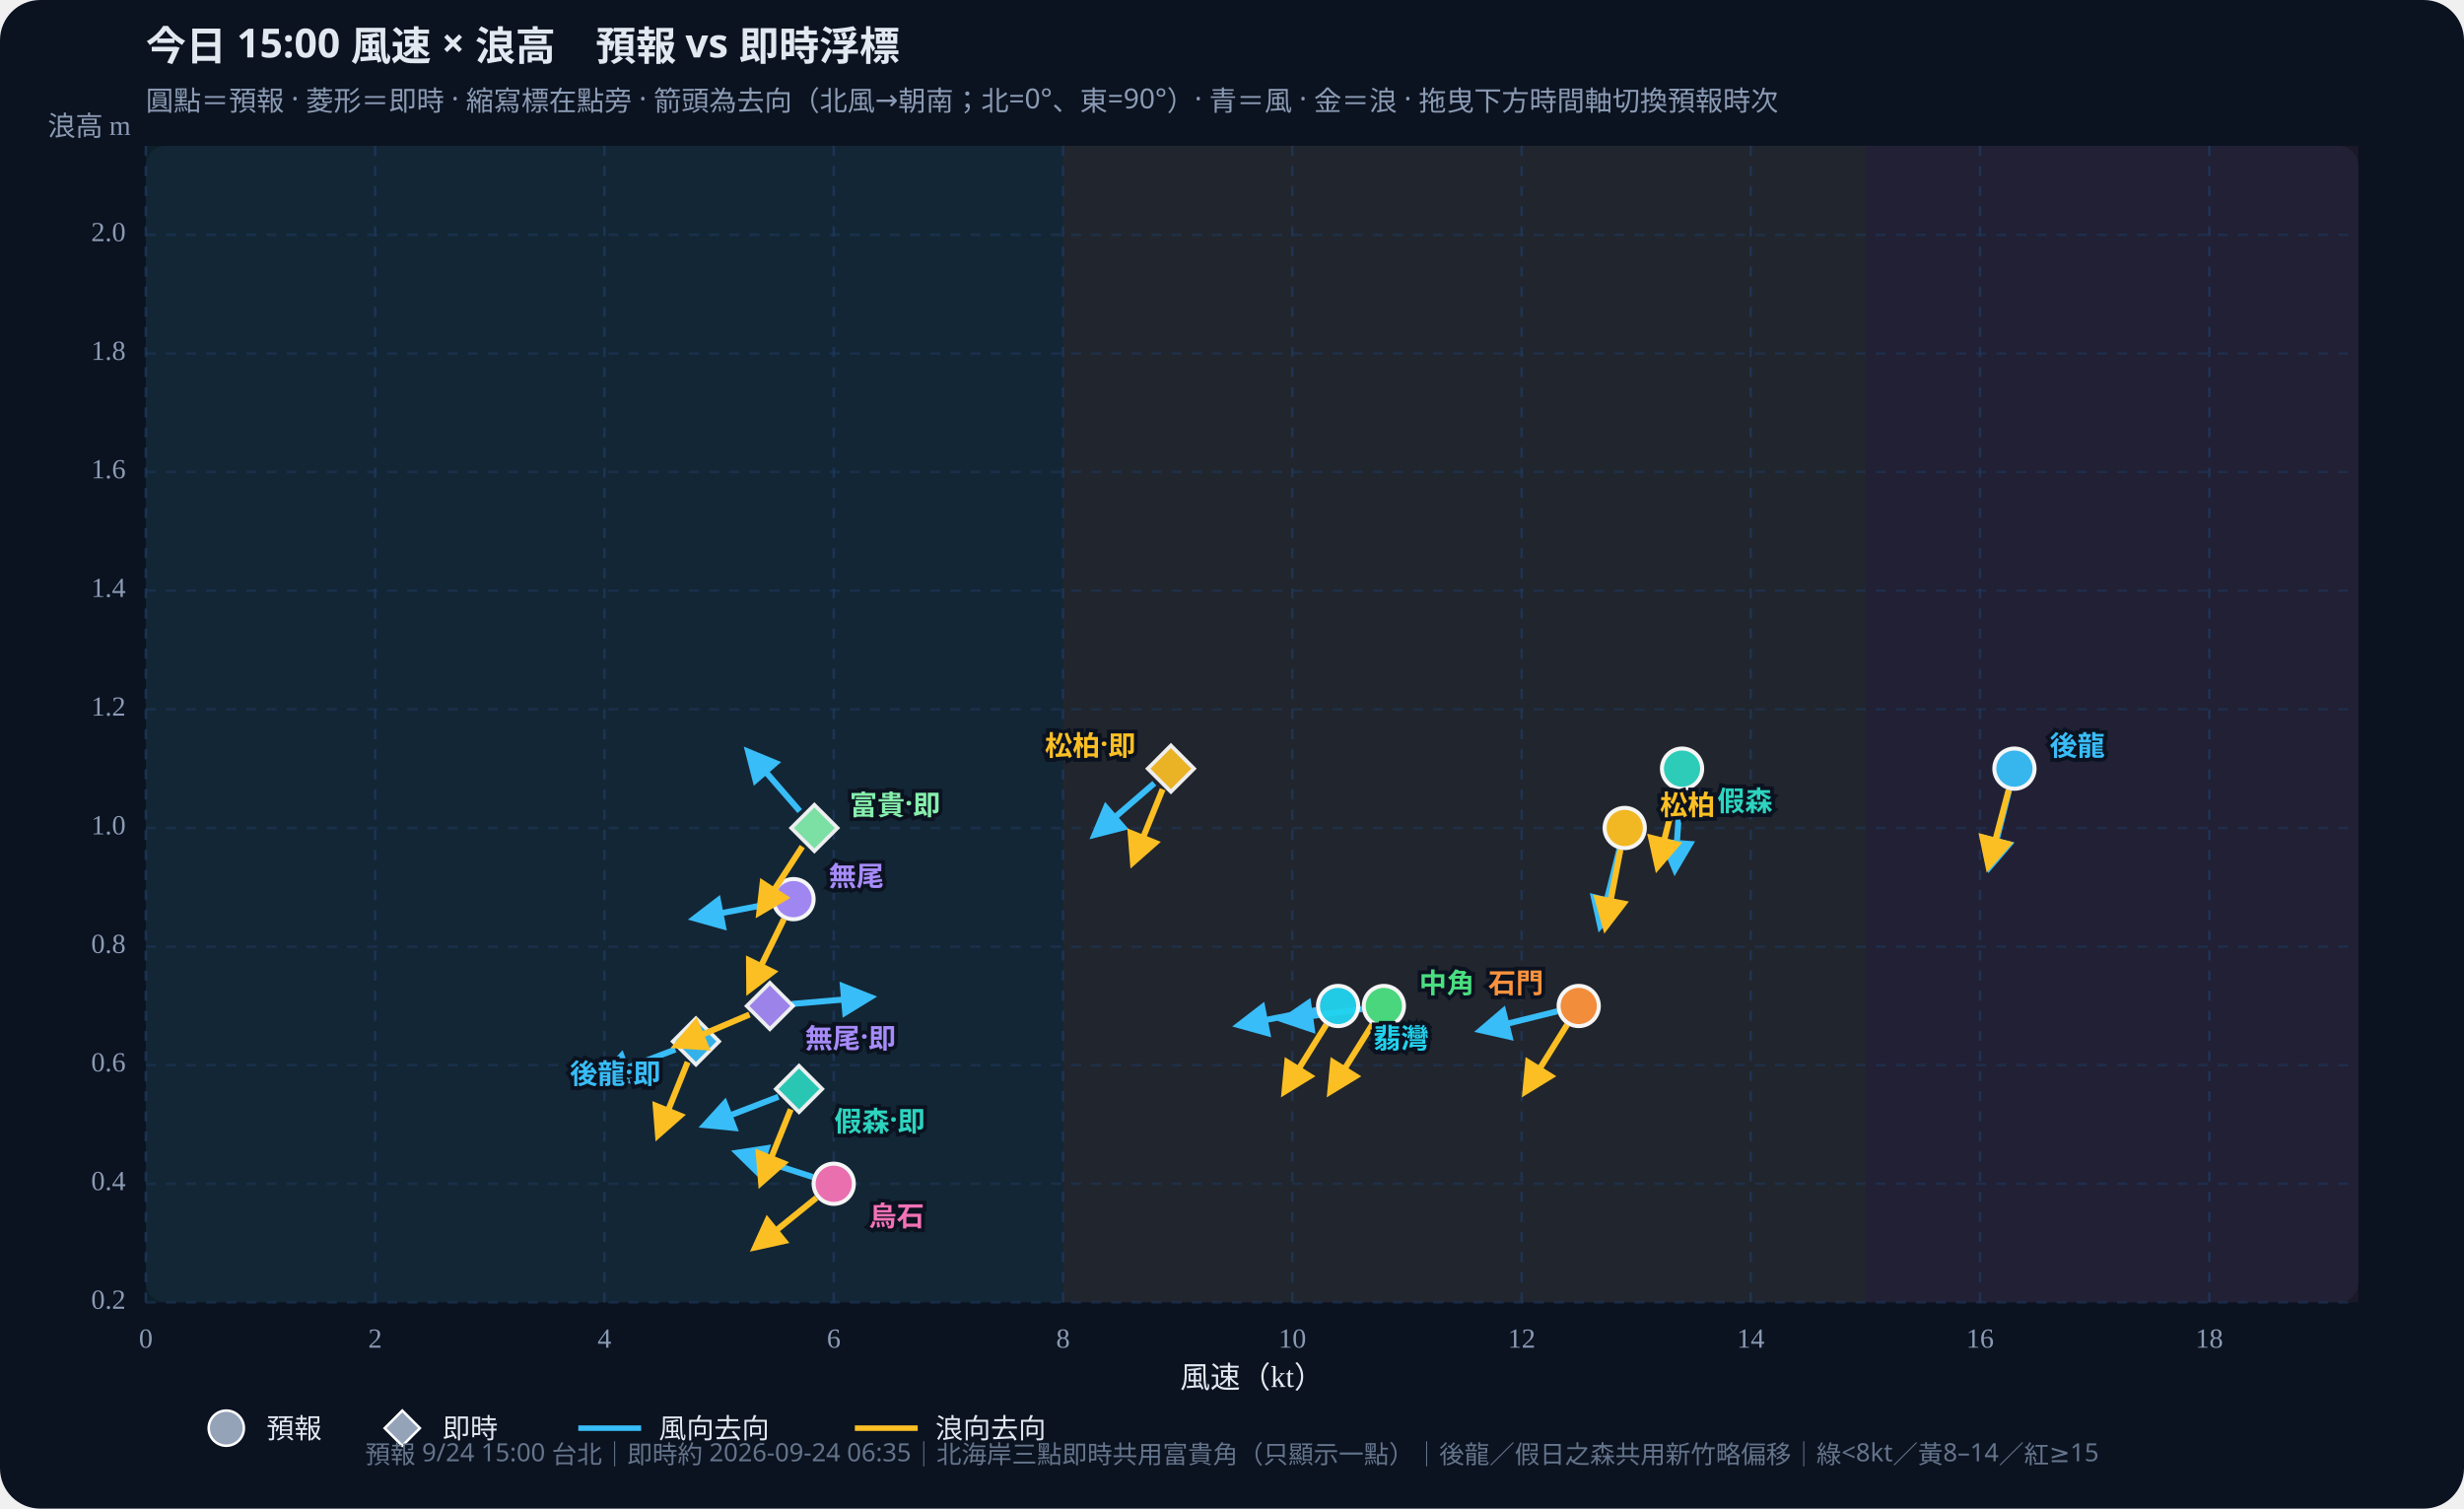
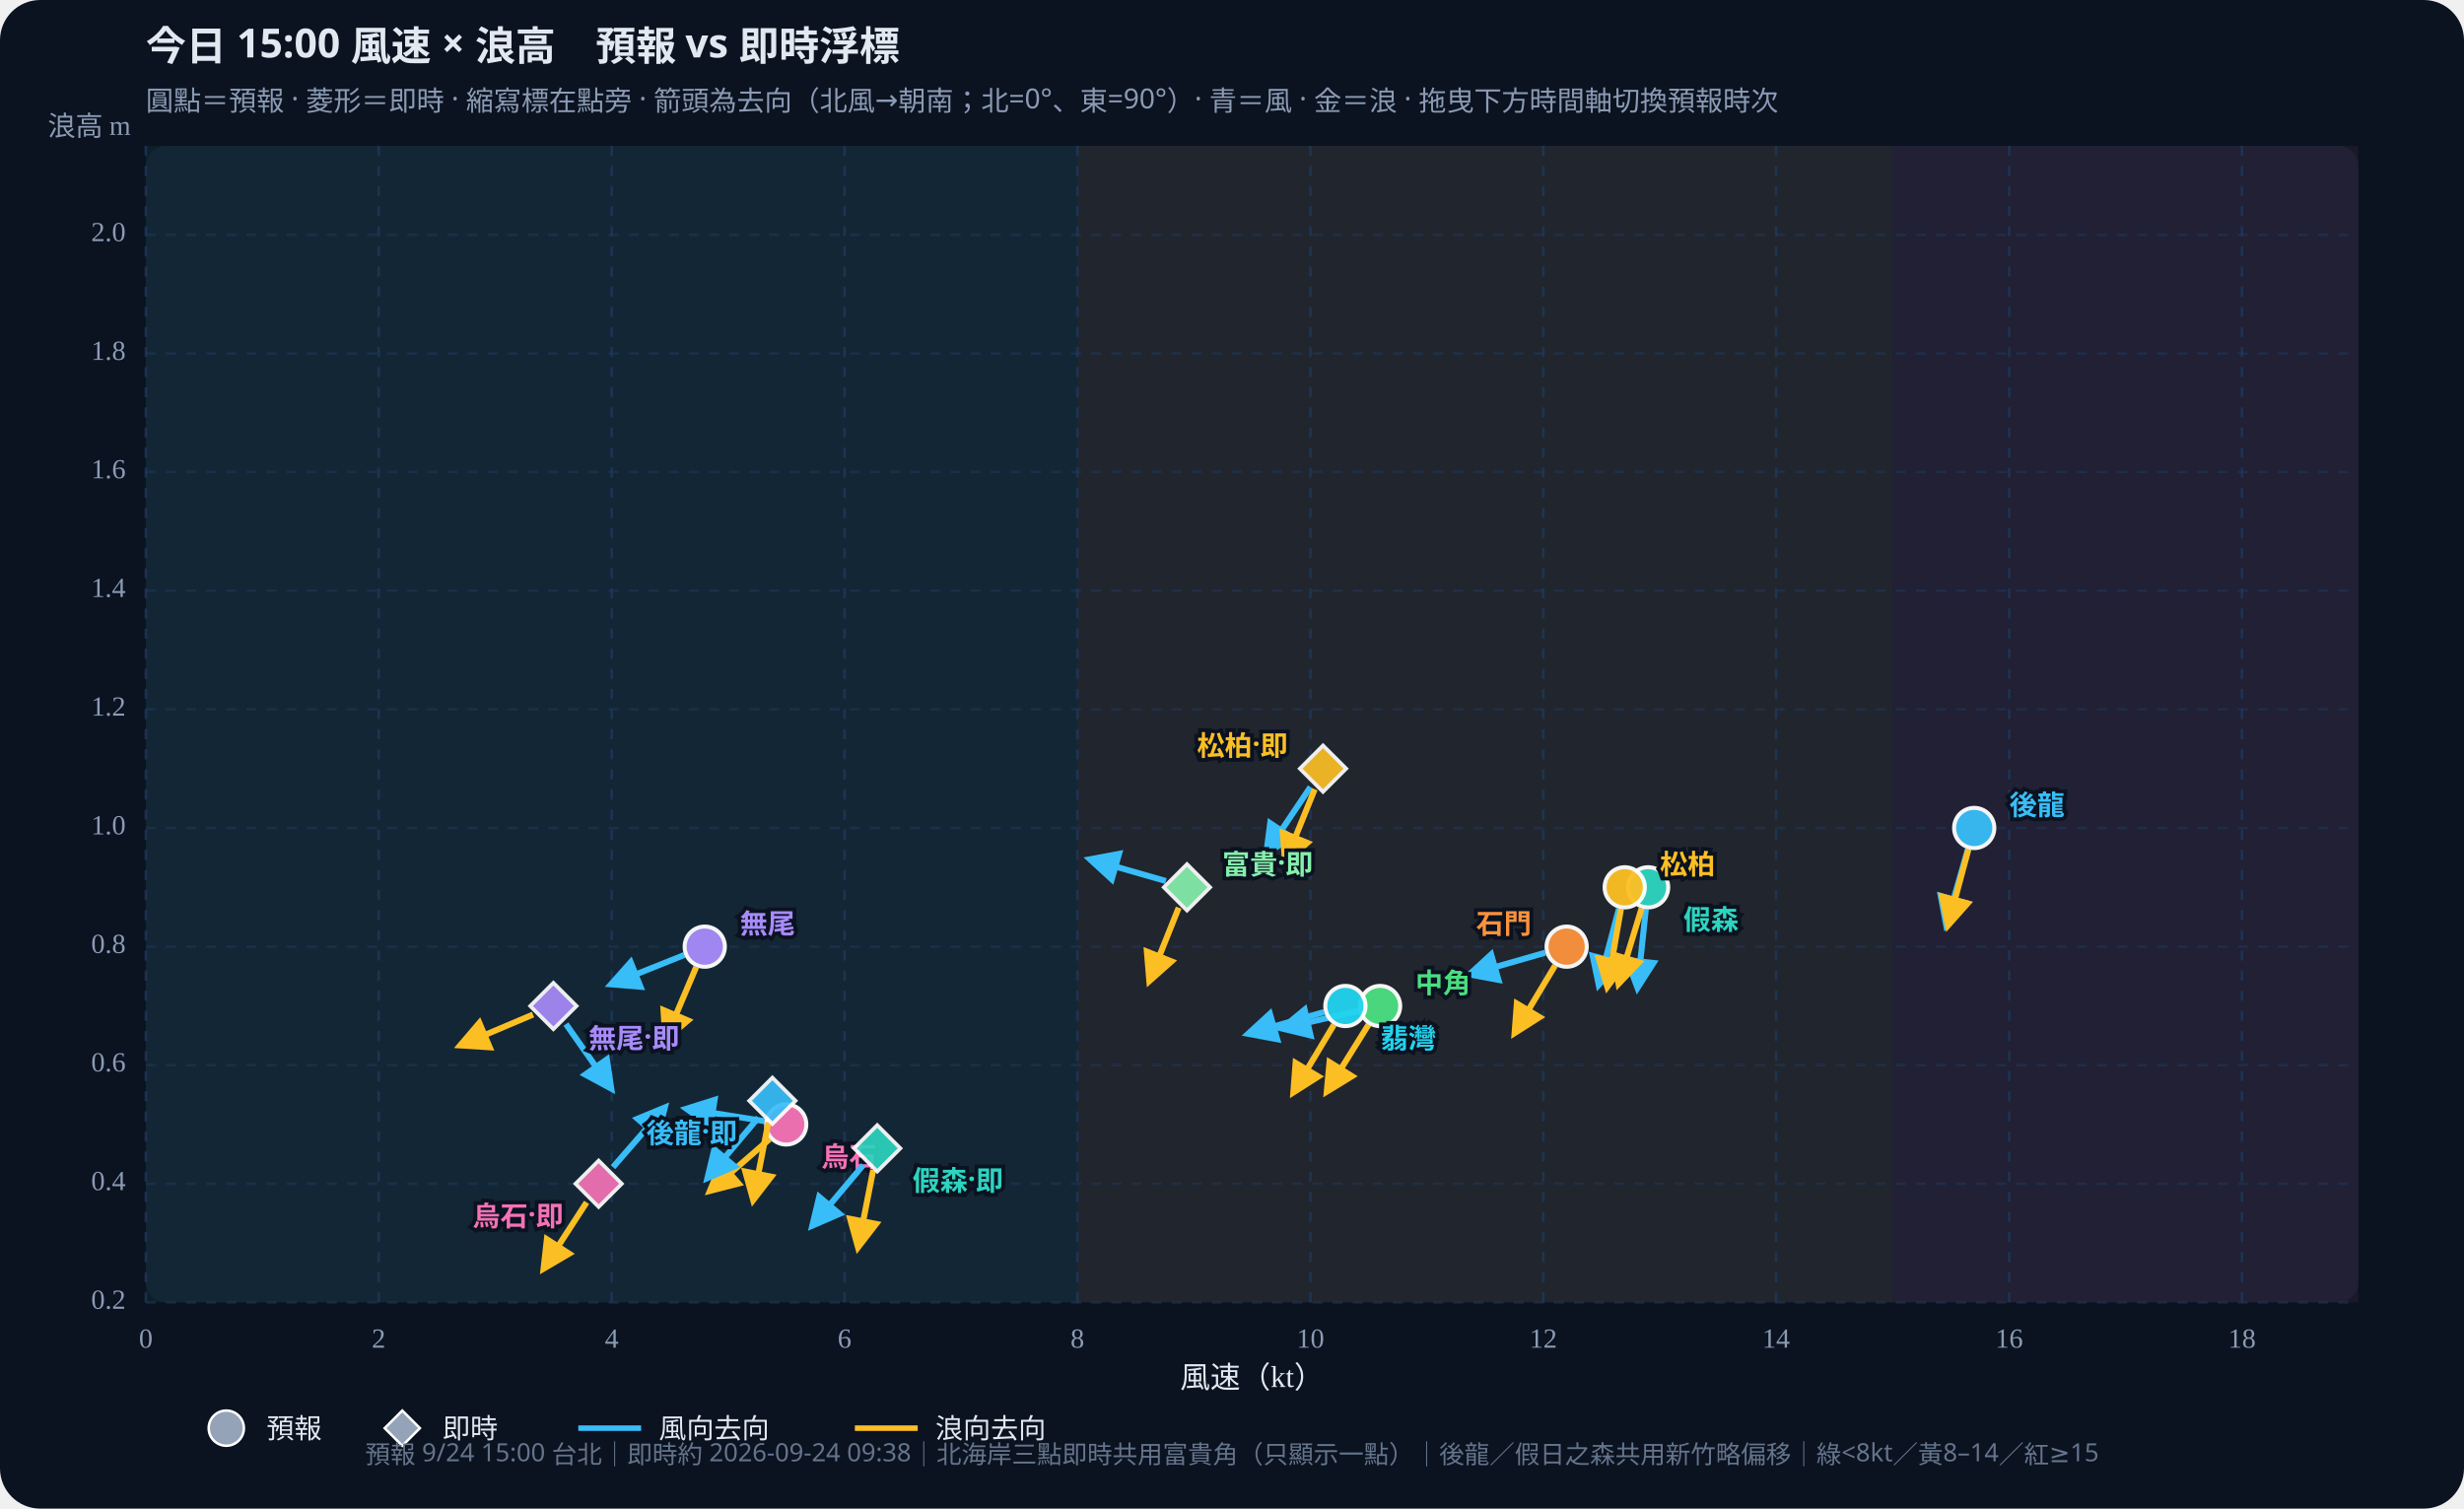
<svg xmlns="http://www.w3.org/2000/svg" id="wws-svg" viewBox="0 0 980 600" role="img" aria-label="風速與浪高散佈圖，可拖曳時間軸切換預報時次" style="width:100%;height:auto;display:block">
  <rect width="980" height="600" fill="#0b1220" rx="16" />
  <rect x="58" y="58" width="880" height="460" fill="#111a2e" rx="8" />
-   <rect x="58.0" y="58" width="364.8" height="460" fill="#34d399" opacity="0.07" />
-   <rect x="422.8" y="58" width="319.2" height="460" fill="#fbbf24" opacity="0.07" />
-   <rect x="741.9" y="58" width="196.1" height="460" fill="#fb7185" opacity="0.07" />
+   <rect x="58.0" y="58" width="370.5" height="460" fill="#34d399" opacity="0.07" />
+   <rect x="428.5" y="58" width="324.2" height="460" fill="#fbbf24" opacity="0.07" />
+   <rect x="752.7" y="58" width="185.3" height="460" fill="#fb7185" opacity="0.07" />
  <defs>
    <marker id="arrow-38bdf8" viewBox="0 0 10 10" refX="8" refY="5" markerWidth="6" markerHeight="6" orient="auto-start-reverse">
      <path d="M0,0 L10,5 L0,10 z" fill="#38bdf8" />
    </marker>
    <marker id="arrow-fbbf24" viewBox="0 0 10 10" refX="8" refY="5" markerWidth="6" markerHeight="6" orient="auto-start-reverse">
      <path d="M0,0 L10,5 L0,10 z" fill="#fbbf24" />
    </marker>
  </defs>
  <text id="wws-title" x="58" y="24" fill="#e2e8f0" font-size="16" font-weight="700" font-family="Noto Sans TC,system-ui,sans-serif">今日 15:00 風速 × 浪高　預報 vs 即時浮標</text>
  <text x="58" y="44" fill="#8b9bb4" font-size="11" font-family="Noto Sans TC,system-ui,sans-serif">圓點＝預報 · 菱形＝即時 · 縮寫標在點旁 · 箭頭為去向（北風→朝南；北=0°、東=90°）· 青＝風 · 金＝浪 · 拖曳下方時間軸切換預報時次</text>
  <line x1="58.0" y1="58" x2="58.0" y2="518" stroke="#1e3a5f" stroke-dasharray="4 4" opacity="0.7" />
  <text x="58.0" y="536" text-anchor="middle" fill="#8b9bb4" font-size="11">0</text>
-   <line x1="149.2" y1="58" x2="149.2" y2="518" stroke="#1e3a5f" stroke-dasharray="4 4" opacity="0.7" />
-   <text x="149.2" y="536" text-anchor="middle" fill="#8b9bb4" font-size="11">2</text>
-   <line x1="240.4" y1="58" x2="240.4" y2="518" stroke="#1e3a5f" stroke-dasharray="4 4" opacity="0.7" />
-   <text x="240.4" y="536" text-anchor="middle" fill="#8b9bb4" font-size="11">4</text>
-   <line x1="331.6" y1="58" x2="331.6" y2="518" stroke="#1e3a5f" stroke-dasharray="4 4" opacity="0.7" />
-   <text x="331.6" y="536" text-anchor="middle" fill="#8b9bb4" font-size="11">6</text>
-   <line x1="422.8" y1="58" x2="422.8" y2="518" stroke="#1e3a5f" stroke-dasharray="4 4" opacity="0.7" />
-   <text x="422.8" y="536" text-anchor="middle" fill="#8b9bb4" font-size="11">8</text>
-   <line x1="514.0" y1="58" x2="514.0" y2="518" stroke="#1e3a5f" stroke-dasharray="4 4" opacity="0.7" />
-   <text x="514.0" y="536" text-anchor="middle" fill="#8b9bb4" font-size="11">10</text>
-   <line x1="605.2" y1="58" x2="605.2" y2="518" stroke="#1e3a5f" stroke-dasharray="4 4" opacity="0.7" />
-   <text x="605.2" y="536" text-anchor="middle" fill="#8b9bb4" font-size="11">12</text>
-   <line x1="696.3" y1="58" x2="696.3" y2="518" stroke="#1e3a5f" stroke-dasharray="4 4" opacity="0.7" />
-   <text x="696.3" y="536" text-anchor="middle" fill="#8b9bb4" font-size="11">14</text>
-   <line x1="787.5" y1="58" x2="787.5" y2="518" stroke="#1e3a5f" stroke-dasharray="4 4" opacity="0.7" />
-   <text x="787.5" y="536" text-anchor="middle" fill="#8b9bb4" font-size="11">16</text>
-   <line x1="878.7" y1="58" x2="878.7" y2="518" stroke="#1e3a5f" stroke-dasharray="4 4" opacity="0.7" />
-   <text x="878.7" y="536" text-anchor="middle" fill="#8b9bb4" font-size="11">18</text>
+   <line x1="150.6" y1="58" x2="150.6" y2="518" stroke="#1e3a5f" stroke-dasharray="4 4" opacity="0.7" />
+   <text x="150.6" y="536" text-anchor="middle" fill="#8b9bb4" font-size="11">2</text>
+   <line x1="243.3" y1="58" x2="243.3" y2="518" stroke="#1e3a5f" stroke-dasharray="4 4" opacity="0.7" />
+   <text x="243.3" y="536" text-anchor="middle" fill="#8b9bb4" font-size="11">4</text>
+   <line x1="335.9" y1="58" x2="335.9" y2="518" stroke="#1e3a5f" stroke-dasharray="4 4" opacity="0.7" />
+   <text x="335.9" y="536" text-anchor="middle" fill="#8b9bb4" font-size="11">6</text>
+   <line x1="428.5" y1="58" x2="428.5" y2="518" stroke="#1e3a5f" stroke-dasharray="4 4" opacity="0.7" />
+   <text x="428.5" y="536" text-anchor="middle" fill="#8b9bb4" font-size="11">8</text>
+   <line x1="521.2" y1="58" x2="521.2" y2="518" stroke="#1e3a5f" stroke-dasharray="4 4" opacity="0.7" />
+   <text x="521.2" y="536" text-anchor="middle" fill="#8b9bb4" font-size="11">10</text>
+   <line x1="613.8" y1="58" x2="613.8" y2="518" stroke="#1e3a5f" stroke-dasharray="4 4" opacity="0.7" />
+   <text x="613.8" y="536" text-anchor="middle" fill="#8b9bb4" font-size="11">12</text>
+   <line x1="706.4" y1="58" x2="706.4" y2="518" stroke="#1e3a5f" stroke-dasharray="4 4" opacity="0.7" />
+   <text x="706.4" y="536" text-anchor="middle" fill="#8b9bb4" font-size="11">14</text>
+   <line x1="799.1" y1="58" x2="799.1" y2="518" stroke="#1e3a5f" stroke-dasharray="4 4" opacity="0.7" />
+   <text x="799.1" y="536" text-anchor="middle" fill="#8b9bb4" font-size="11">16</text>
+   <line x1="891.7" y1="58" x2="891.7" y2="518" stroke="#1e3a5f" stroke-dasharray="4 4" opacity="0.7" />
+   <text x="891.7" y="536" text-anchor="middle" fill="#8b9bb4" font-size="11">18</text>
  <line x1="58" y1="518.0" x2="938" y2="518.0" stroke="#1e3a5f" stroke-dasharray="4 4" opacity="0.5" />
  <text x="50" y="518.0" text-anchor="end" dominant-baseline="middle" fill="#8b9bb4" font-size="11">0.2</text>
  <line x1="58" y1="470.8" x2="938" y2="470.8" stroke="#1e3a5f" stroke-dasharray="4 4" opacity="0.5" />
  <text x="50" y="470.8" text-anchor="end" dominant-baseline="middle" fill="#8b9bb4" font-size="11">0.4</text>
  <line x1="58" y1="423.6" x2="938" y2="423.6" stroke="#1e3a5f" stroke-dasharray="4 4" opacity="0.5" />
  <text x="50" y="423.6" text-anchor="end" dominant-baseline="middle" fill="#8b9bb4" font-size="11">0.6</text>
  <line x1="58" y1="376.5" x2="938" y2="376.5" stroke="#1e3a5f" stroke-dasharray="4 4" opacity="0.5" />
  <text x="50" y="376.5" text-anchor="end" dominant-baseline="middle" fill="#8b9bb4" font-size="11">0.8</text>
  <line x1="58" y1="329.3" x2="938" y2="329.3" stroke="#1e3a5f" stroke-dasharray="4 4" opacity="0.5" />
  <text x="50" y="329.3" text-anchor="end" dominant-baseline="middle" fill="#8b9bb4" font-size="11">1.0</text>
  <line x1="58" y1="282.1" x2="938" y2="282.1" stroke="#1e3a5f" stroke-dasharray="4 4" opacity="0.5" />
  <text x="50" y="282.1" text-anchor="end" dominant-baseline="middle" fill="#8b9bb4" font-size="11">1.2</text>
  <line x1="58" y1="234.9" x2="938" y2="234.9" stroke="#1e3a5f" stroke-dasharray="4 4" opacity="0.5" />
  <text x="50" y="234.9" text-anchor="end" dominant-baseline="middle" fill="#8b9bb4" font-size="11">1.4</text>
  <line x1="58" y1="187.7" x2="938" y2="187.7" stroke="#1e3a5f" stroke-dasharray="4 4" opacity="0.5" />
  <text x="50" y="187.7" text-anchor="end" dominant-baseline="middle" fill="#8b9bb4" font-size="11">1.6</text>
  <line x1="58" y1="140.6" x2="938" y2="140.6" stroke="#1e3a5f" stroke-dasharray="4 4" opacity="0.5" />
  <text x="50" y="140.6" text-anchor="end" dominant-baseline="middle" fill="#8b9bb4" font-size="11">1.8</text>
  <line x1="58" y1="93.4" x2="938" y2="93.4" stroke="#1e3a5f" stroke-dasharray="4 4" opacity="0.5" />
  <text x="50" y="93.4" text-anchor="end" dominant-baseline="middle" fill="#8b9bb4" font-size="11">2.0</text>
  <text x="498" y="552" text-anchor="middle" fill="#e2e8f0" font-size="12">風速（kt）</text>
  <text x="52" y="54" text-anchor="end" fill="#8b9bb4" font-size="11">浪高 m</text>
  <g id="wws-forecast-layer">
-     <line x1="799.1" y1="314.2" x2="791.5" y2="344.5" stroke="#38bdf8" stroke-width="2.4" marker-end="url(#arrow-38bdf8)" />
-     <line x1="798.9" y1="314.2" x2="790.9" y2="344.3" stroke="#fbbf24" stroke-width="2.4" marker-end="url(#arrow-fbbf24)" />
-     <circle cx="801.2" cy="305.7" r="8.0" fill="#38bdf8" stroke="#fff" stroke-width="1.6" opacity="0.95" />
-     <line x1="668.4" y1="314.5" x2="666.2" y2="345.6" stroke="#38bdf8" stroke-width="2.4" marker-end="url(#arrow-38bdf8)" />
-     <line x1="666.9" y1="314.2" x2="659.3" y2="344.5" stroke="#fbbf24" stroke-width="2.4" marker-end="url(#arrow-fbbf24)" />
-     <circle cx="669.0" cy="305.7" r="8.0" fill="#2dd4bf" stroke="#fff" stroke-width="1.6" opacity="0.95" />
-     <line x1="644.1" y1="337.8" x2="636.5" y2="368.1" stroke="#38bdf8" stroke-width="2.4" marker-end="url(#arrow-38bdf8)" />
-     <line x1="644.5" y1="337.9" x2="638.6" y2="368.5" stroke="#fbbf24" stroke-width="2.4" marker-end="url(#arrow-fbbf24)" />
-     <circle cx="646.2" cy="329.3" r="8.0" fill="#fbbf24" stroke="#fff" stroke-width="1.6" opacity="0.95" />
-     <line x1="541.7" y1="401.3" x2="510.8" y2="405.6" stroke="#38bdf8" stroke-width="2.4" marker-end="url(#arrow-38bdf8)" />
-     <line x1="545.8" y1="407.5" x2="529.2" y2="434.0" stroke="#fbbf24" stroke-width="2.4" marker-end="url(#arrow-fbbf24)" />
-     <circle cx="550.4" cy="400.1" r="8.0" fill="#4ade80" stroke="#fff" stroke-width="1.6" opacity="0.95" />
-     <line x1="523.6" y1="401.7" x2="492.9" y2="407.7" stroke="#38bdf8" stroke-width="2.4" marker-end="url(#arrow-38bdf8)" />
-     <line x1="527.5" y1="407.5" x2="511.0" y2="434.0" stroke="#fbbf24" stroke-width="2.4" marker-end="url(#arrow-fbbf24)" />
-     <circle cx="532.2" cy="400.1" r="8.0" fill="#22d3ee" stroke="#fff" stroke-width="1.6" opacity="0.95" />
-     <line x1="619.4" y1="402.2" x2="589.1" y2="409.7" stroke="#38bdf8" stroke-width="2.4" marker-end="url(#arrow-38bdf8)" />
-     <line x1="623.3" y1="407.5" x2="606.8" y2="434.0" stroke="#fbbf24" stroke-width="2.4" marker-end="url(#arrow-fbbf24)" />
-     <circle cx="627.9" cy="400.1" r="8.0" fill="#fb923c" stroke="#fff" stroke-width="1.6" opacity="0.95" />
-     <line x1="307.0" y1="359.3" x2="276.4" y2="365.2" stroke="#38bdf8" stroke-width="2.4" marker-end="url(#arrow-38bdf8)" />
-     <line x1="311.8" y1="365.5" x2="298.1" y2="393.5" stroke="#fbbf24" stroke-width="2.4" marker-end="url(#arrow-fbbf24)" />
-     <circle cx="315.6" cy="357.6" r="8.0" fill="#a78bfa" stroke="#fff" stroke-width="1.6" opacity="0.95" />
-     <line x1="323.2" y1="468.1" x2="293.5" y2="458.5" stroke="#38bdf8" stroke-width="2.4" marker-end="url(#arrow-38bdf8)" />
-     <line x1="324.7" y1="476.4" x2="300.5" y2="496.0" stroke="#fbbf24" stroke-width="2.4" marker-end="url(#arrow-fbbf24)" />
-     <circle cx="331.6" cy="470.8" r="8.0" fill="#f472b6" stroke="#fff" stroke-width="1.6" opacity="0.95" />
-     <text x="815.2" y="295.7" text-anchor="start" dominant-baseline="central" fill="#38bdf8" font-size="11" font-weight="700" font-family="Noto Sans TC,system-ui,sans-serif" stroke="#0b1220" stroke-width="3" paint-order="stroke">後龍</text>
-     <text x="683.0" y="317.7" text-anchor="start" dominant-baseline="central" fill="#2dd4bf" font-size="11" font-weight="700" font-family="Noto Sans TC,system-ui,sans-serif" stroke="#0b1220" stroke-width="3" paint-order="stroke">假森</text>
-     <text x="660.2" y="319.3" text-anchor="start" dominant-baseline="central" fill="#fbbf24" font-size="11" font-weight="700" font-family="Noto Sans TC,system-ui,sans-serif" stroke="#0b1220" stroke-width="3" paint-order="stroke">松柏</text>
-     <text x="564.4" y="390.1" text-anchor="start" dominant-baseline="central" fill="#4ade80" font-size="11" font-weight="700" font-family="Noto Sans TC,system-ui,sans-serif" stroke="#0b1220" stroke-width="3" paint-order="stroke">中角</text>
-     <text x="546.2" y="412.1" text-anchor="start" dominant-baseline="central" fill="#22d3ee" font-size="11" font-weight="700" font-family="Noto Sans TC,system-ui,sans-serif" stroke="#0b1220" stroke-width="3" paint-order="stroke">翡灣</text>
-     <text x="613.9" y="390.1" text-anchor="end" dominant-baseline="central" fill="#fb923c" font-size="11" font-weight="700" font-family="Noto Sans TC,system-ui,sans-serif" stroke="#0b1220" stroke-width="3" paint-order="stroke">石門</text>
-     <text x="329.6" y="347.6" text-anchor="start" dominant-baseline="central" fill="#a78bfa" font-size="11" font-weight="700" font-family="Noto Sans TC,system-ui,sans-serif" stroke="#0b1220" stroke-width="3" paint-order="stroke">無尾</text>
-     <text x="345.6" y="482.8" text-anchor="start" dominant-baseline="central" fill="#f472b6" font-size="11" font-weight="700" font-family="Noto Sans TC,system-ui,sans-serif" stroke="#0b1220" stroke-width="3" paint-order="stroke">烏石</text>
+     <line x1="782.7" y1="337.7" x2="774.1" y2="367.7" stroke="#38bdf8" stroke-width="2.4" marker-end="url(#arrow-38bdf8)" />
+     <line x1="782.9" y1="337.8" x2="774.8" y2="367.9" stroke="#fbbf24" stroke-width="2.4" marker-end="url(#arrow-fbbf24)" />
+     <circle cx="785.2" cy="329.3" r="8.0" fill="#38bdf8" stroke="#fff" stroke-width="1.6" opacity="0.95" />
+     <line x1="654.6" y1="361.6" x2="651.3" y2="392.7" stroke="#38bdf8" stroke-width="2.4" marker-end="url(#arrow-38bdf8)" />
+     <line x1="652.9" y1="361.3" x2="643.8" y2="391.1" stroke="#fbbf24" stroke-width="2.4" marker-end="url(#arrow-fbbf24)" />
+     <circle cx="655.5" cy="352.9" r="8.0" fill="#2dd4bf" stroke="#fff" stroke-width="1.6" opacity="0.95" />
+     <line x1="643.9" y1="361.4" x2="635.9" y2="391.5" stroke="#38bdf8" stroke-width="2.4" marker-end="url(#arrow-38bdf8)" />
+     <line x1="644.7" y1="361.5" x2="639.3" y2="392.3" stroke="#fbbf24" stroke-width="2.4" marker-end="url(#arrow-fbbf24)" />
+     <circle cx="646.2" cy="352.9" r="8.0" fill="#fbbf24" stroke="#fff" stroke-width="1.6" opacity="0.95" />
+     <line x1="540.4" y1="402.0" x2="510.0" y2="409.0" stroke="#38bdf8" stroke-width="2.4" marker-end="url(#arrow-38bdf8)" />
+     <line x1="544.3" y1="407.5" x2="527.8" y2="434.0" stroke="#fbbf24" stroke-width="2.4" marker-end="url(#arrow-fbbf24)" />
+     <circle cx="548.9" cy="400.1" r="8.0" fill="#4ade80" stroke="#fff" stroke-width="1.6" opacity="0.95" />
+     <line x1="526.6" y1="402.5" x2="496.6" y2="411.1" stroke="#38bdf8" stroke-width="2.4" marker-end="url(#arrow-38bdf8)" />
+     <line x1="530.5" y1="407.6" x2="514.5" y2="434.3" stroke="#fbbf24" stroke-width="2.4" marker-end="url(#arrow-fbbf24)" />
+     <circle cx="535.1" cy="400.1" r="8.0" fill="#22d3ee" stroke="#fff" stroke-width="1.6" opacity="0.95" />
+     <line x1="614.6" y1="378.9" x2="584.6" y2="387.5" stroke="#38bdf8" stroke-width="2.4" marker-end="url(#arrow-38bdf8)" />
+     <line x1="618.5" y1="384.0" x2="602.5" y2="410.7" stroke="#fbbf24" stroke-width="2.4" marker-end="url(#arrow-fbbf24)" />
+     <circle cx="623.1" cy="376.5" r="8.0" fill="#fb923c" stroke="#fff" stroke-width="1.6" opacity="0.95" />
+     <line x1="272.2" y1="379.8" x2="243.2" y2="391.4" stroke="#38bdf8" stroke-width="2.4" marker-end="url(#arrow-38bdf8)" />
+     <line x1="276.9" y1="384.6" x2="264.7" y2="413.3" stroke="#fbbf24" stroke-width="2.4" marker-end="url(#arrow-fbbf24)" />
+     <circle cx="280.3" cy="376.5" r="8.0" fill="#a78bfa" stroke="#fff" stroke-width="1.6" opacity="0.95" />
+     <line x1="304.0" y1="445.9" x2="273.2" y2="441.0" stroke="#38bdf8" stroke-width="2.4" marker-end="url(#arrow-38bdf8)" />
+     <line x1="306.1" y1="453.0" x2="282.5" y2="473.5" stroke="#fbbf24" stroke-width="2.4" marker-end="url(#arrow-fbbf24)" />
+     <circle cx="312.7" cy="447.2" r="8.0" fill="#f472b6" stroke="#fff" stroke-width="1.6" opacity="0.95" />
+     <text x="799.2" y="319.3" text-anchor="start" dominant-baseline="central" fill="#38bdf8" font-size="11" font-weight="700" font-family="Noto Sans TC,system-ui,sans-serif" stroke="#0b1220" stroke-width="3" paint-order="stroke">後龍</text>
+     <text x="669.5" y="364.9" text-anchor="start" dominant-baseline="central" fill="#2dd4bf" font-size="11" font-weight="700" font-family="Noto Sans TC,system-ui,sans-serif" stroke="#0b1220" stroke-width="3" paint-order="stroke">假森</text>
+     <text x="660.2" y="342.9" text-anchor="start" dominant-baseline="central" fill="#fbbf24" font-size="11" font-weight="700" font-family="Noto Sans TC,system-ui,sans-serif" stroke="#0b1220" stroke-width="3" paint-order="stroke">松柏</text>
+     <text x="562.9" y="390.1" text-anchor="start" dominant-baseline="central" fill="#4ade80" font-size="11" font-weight="700" font-family="Noto Sans TC,system-ui,sans-serif" stroke="#0b1220" stroke-width="3" paint-order="stroke">中角</text>
+     <text x="549.1" y="412.1" text-anchor="start" dominant-baseline="central" fill="#22d3ee" font-size="11" font-weight="700" font-family="Noto Sans TC,system-ui,sans-serif" stroke="#0b1220" stroke-width="3" paint-order="stroke">翡灣</text>
+     <text x="609.1" y="366.5" text-anchor="end" dominant-baseline="central" fill="#fb923c" font-size="11" font-weight="700" font-family="Noto Sans TC,system-ui,sans-serif" stroke="#0b1220" stroke-width="3" paint-order="stroke">石門</text>
+     <text x="294.3" y="366.5" text-anchor="start" dominant-baseline="central" fill="#a78bfa" font-size="11" font-weight="700" font-family="Noto Sans TC,system-ui,sans-serif" stroke="#0b1220" stroke-width="3" paint-order="stroke">無尾</text>
+     <text x="326.7" y="459.2" text-anchor="start" dominant-baseline="central" fill="#f472b6" font-size="11" font-weight="700" font-family="Noto Sans TC,system-ui,sans-serif" stroke="#0b1220" stroke-width="3" paint-order="stroke">烏石</text>
  </g>
  <g id="wws-live-layer">
-     <line x1="268.6" y1="417.4" x2="239.4" y2="428.5" stroke="#38bdf8" stroke-width="2.4" marker-end="url(#arrow-38bdf8)" />
-     <line x1="273.5" y1="422.4" x2="261.8" y2="451.3" stroke="#fbbf24" stroke-width="2.4" marker-end="url(#arrow-fbbf24)" />
-     <polygon points="276.8,405.0 286.0,414.2 276.8,423.4 267.6,414.2" fill="#38bdf8" stroke="#fff" stroke-width="1.5" opacity="0.92" />
-     <line x1="309.6" y1="436.2" x2="280.5" y2="447.4" stroke="#38bdf8" stroke-width="2.4" marker-end="url(#arrow-38bdf8)" />
-     <line x1="314.5" y1="441.2" x2="302.8" y2="470.2" stroke="#fbbf24" stroke-width="2.4" marker-end="url(#arrow-fbbf24)" />
-     <polygon points="317.8,423.9 327.0,433.1 317.8,442.3 308.6,433.1" fill="#2dd4bf" stroke="#fff" stroke-width="1.5" opacity="0.92" />
-     <line x1="459.1" y1="311.5" x2="435.5" y2="331.9" stroke="#38bdf8" stroke-width="2.4" marker-end="url(#arrow-38bdf8)" />
-     <line x1="462.4" y1="313.9" x2="450.7" y2="342.8" stroke="#fbbf24" stroke-width="2.4" marker-end="url(#arrow-fbbf24)" />
-     <polygon points="465.7,296.5 474.9,305.7 465.7,314.9 456.5,305.7" fill="#fbbf24" stroke="#fff" stroke-width="1.5" opacity="0.92" />
-     <line x1="318.1" y1="322.6" x2="297.7" y2="299.1" stroke="#38bdf8" stroke-width="2.4" marker-end="url(#arrow-38bdf8)" />
-     <line x1="319.1" y1="336.7" x2="302.1" y2="362.8" stroke="#fbbf24" stroke-width="2.4" marker-end="url(#arrow-fbbf24)" />
-     <polygon points="323.9,320.1 333.1,329.3 323.9,338.5 314.7,329.3" fill="#86efac" stroke="#fff" stroke-width="1.5" opacity="0.92" />
-     <line x1="314.9" y1="399.3" x2="346.0" y2="396.6" stroke="#38bdf8" stroke-width="2.4" marker-end="url(#arrow-38bdf8)" />
-     <line x1="298.1" y1="403.5" x2="269.3" y2="415.7" stroke="#fbbf24" stroke-width="2.4" marker-end="url(#arrow-fbbf24)" />
-     <polygon points="306.2,390.9 315.4,400.1 306.2,409.3 297.0,400.1" fill="#a78bfa" stroke="#fff" stroke-width="1.5" opacity="0.92" />
-     <text x="262.8" y="426.2" text-anchor="end" dominant-baseline="central" fill="#38bdf8" font-size="11" font-weight="700" font-family="Noto Sans TC,system-ui,sans-serif" stroke="#0b1220" stroke-width="3" paint-order="stroke">後龍·即</text>
-     <text x="331.8" y="445.1" text-anchor="start" dominant-baseline="central" fill="#2dd4bf" font-size="11" font-weight="700" font-family="Noto Sans TC,system-ui,sans-serif" stroke="#0b1220" stroke-width="3" paint-order="stroke">假森·即</text>
-     <text x="451.7" y="295.7" text-anchor="end" dominant-baseline="central" fill="#fbbf24" font-size="11" font-weight="700" font-family="Noto Sans TC,system-ui,sans-serif" stroke="#0b1220" stroke-width="3" paint-order="stroke">松柏·即</text>
-     <text x="337.9" y="319.3" text-anchor="start" dominant-baseline="central" fill="#86efac" font-size="11" font-weight="700" font-family="Noto Sans TC,system-ui,sans-serif" stroke="#0b1220" stroke-width="3" paint-order="stroke">富貴·即</text>
-     <text x="320.2" y="412.1" text-anchor="start" dominant-baseline="central" fill="#a78bfa" font-size="11" font-weight="700" font-family="Noto Sans TC,system-ui,sans-serif" stroke="#0b1220" stroke-width="3" paint-order="stroke">無尾·即</text>
+     <line x1="301.6" y1="444.5" x2="281.5" y2="468.4" stroke="#38bdf8" stroke-width="2.4" marker-end="url(#arrow-38bdf8)" />
+     <line x1="305.6" y1="446.4" x2="299.6" y2="477.1" stroke="#fbbf24" stroke-width="2.4" marker-end="url(#arrow-fbbf24)" />
+     <polygon points="307.2,428.6 316.4,437.8 307.2,447.0 298.0,437.8" fill="#38bdf8" stroke="#fff" stroke-width="1.5" opacity="0.92" />
+     <line x1="343.3" y1="463.4" x2="323.2" y2="487.3" stroke="#38bdf8" stroke-width="2.4" marker-end="url(#arrow-38bdf8)" />
+     <line x1="347.3" y1="465.3" x2="341.3" y2="495.9" stroke="#fbbf24" stroke-width="2.4" marker-end="url(#arrow-fbbf24)" />
+     <polygon points="348.9,447.5 358.1,456.7 348.9,465.9 339.7,456.7" fill="#2dd4bf" stroke="#fff" stroke-width="1.5" opacity="0.92" />
+     <line x1="521.2" y1="313.0" x2="503.8" y2="338.9" stroke="#38bdf8" stroke-width="2.4" marker-end="url(#arrow-38bdf8)" />
+     <line x1="522.9" y1="313.9" x2="511.2" y2="342.8" stroke="#fbbf24" stroke-width="2.4" marker-end="url(#arrow-fbbf24)" />
+     <polygon points="526.2,296.5 535.4,305.7 526.2,314.9 517.0,305.7" fill="#fbbf24" stroke="#fff" stroke-width="1.5" opacity="0.92" />
+     <line x1="463.7" y1="350.4" x2="433.7" y2="341.8" stroke="#38bdf8" stroke-width="2.4" marker-end="url(#arrow-38bdf8)" />
+     <line x1="468.8" y1="361.0" x2="457.2" y2="390.0" stroke="#fbbf24" stroke-width="2.4" marker-end="url(#arrow-fbbf24)" />
+     <polygon points="472.1,343.7 481.3,352.9 472.1,362.1 462.9,352.9" fill="#86efac" stroke="#fff" stroke-width="1.5" opacity="0.92" />
+     <line x1="225.1" y1="407.3" x2="243.0" y2="432.8" stroke="#38bdf8" stroke-width="2.4" marker-end="url(#arrow-38bdf8)" />
+     <line x1="212.0" y1="403.5" x2="183.2" y2="415.7" stroke="#fbbf24" stroke-width="2.4" marker-end="url(#arrow-fbbf24)" />
+     <polygon points="220.1,390.9 229.3,400.1 220.1,409.3 210.9,400.1" fill="#a78bfa" stroke="#fff" stroke-width="1.5" opacity="0.92" />
+     <line x1="243.8" y1="464.2" x2="264.3" y2="440.6" stroke="#38bdf8" stroke-width="2.4" marker-end="url(#arrow-38bdf8)" />
+     <line x1="233.3" y1="478.2" x2="216.3" y2="504.4" stroke="#fbbf24" stroke-width="2.4" marker-end="url(#arrow-fbbf24)" />
+     <polygon points="238.1,461.6 247.3,470.8 238.1,480.0 228.9,470.8" fill="#f472b6" stroke="#fff" stroke-width="1.5" opacity="0.92" />
+     <text x="293.2" y="449.8" text-anchor="end" dominant-baseline="central" fill="#38bdf8" font-size="11" font-weight="700" font-family="Noto Sans TC,system-ui,sans-serif" stroke="#0b1220" stroke-width="3" paint-order="stroke">後龍·即</text>
+     <text x="362.9" y="468.7" text-anchor="start" dominant-baseline="central" fill="#2dd4bf" font-size="11" font-weight="700" font-family="Noto Sans TC,system-ui,sans-serif" stroke="#0b1220" stroke-width="3" paint-order="stroke">假森·即</text>
+     <text x="512.2" y="295.7" text-anchor="end" dominant-baseline="central" fill="#fbbf24" font-size="11" font-weight="700" font-family="Noto Sans TC,system-ui,sans-serif" stroke="#0b1220" stroke-width="3" paint-order="stroke">松柏·即</text>
+     <text x="486.1" y="342.9" text-anchor="start" dominant-baseline="central" fill="#86efac" font-size="11" font-weight="700" font-family="Noto Sans TC,system-ui,sans-serif" stroke="#0b1220" stroke-width="3" paint-order="stroke">富貴·即</text>
+     <text x="234.1" y="412.1" text-anchor="start" dominant-baseline="central" fill="#a78bfa" font-size="11" font-weight="700" font-family="Noto Sans TC,system-ui,sans-serif" stroke="#0b1220" stroke-width="3" paint-order="stroke">無尾·即</text>
+     <text x="224.1" y="482.8" text-anchor="end" dominant-baseline="central" fill="#f472b6" font-size="11" font-weight="700" font-family="Noto Sans TC,system-ui,sans-serif" stroke="#0b1220" stroke-width="3" paint-order="stroke">烏石·即</text>
  </g>
  <circle cx="90" cy="568" r="7" fill="#94a3b8" stroke="#fff" />
  <text x="106" y="572" fill="#e2e8f0" font-size="11" font-family="Noto Sans TC,system-ui,sans-serif">預報</text>
  <polygon points="160,561 167,568 160,575 153,568" fill="#94a3b8" stroke="#fff" />
  <text x="176" y="572" fill="#e2e8f0" font-size="11" font-family="Noto Sans TC,system-ui,sans-serif">即時</text>
  <line x1="230" y1="568" x2="255" y2="568" stroke="#38bdf8" stroke-width="2.2" />
  <text x="262" y="572" fill="#e2e8f0" font-size="11" font-family="Noto Sans TC,system-ui,sans-serif">風向去向</text>
  <line x1="340" y1="568" x2="365" y2="568" stroke="#fbbf24" stroke-width="2.2" />
  <text x="372" y="572" fill="#e2e8f0" font-size="11" font-family="Noto Sans TC,system-ui,sans-serif">浪向去向</text>
-   <text id="wws-foot" x="490" y="582" text-anchor="middle" fill="#64748b" font-size="10" font-family="Noto Sans TC,system-ui,sans-serif">預報 9/24 15:00 台北｜即時約 2026-09-24 06:35｜北海岸三點即時共用富貴角（只顯示一點）｜後龍／假日之森共用新竹略偏移｜綠&lt;8kt／黃8–14／紅≥15</text>
+   <text id="wws-foot" x="490" y="582" text-anchor="middle" fill="#64748b" font-size="10" font-family="Noto Sans TC,system-ui,sans-serif">預報 9/24 15:00 台北｜即時約 2026-09-24 09:38｜北海岸三點即時共用富貴角（只顯示一點）｜後龍／假日之森共用新竹略偏移｜綠&lt;8kt／黃8–14／紅≥15</text>
</svg>
